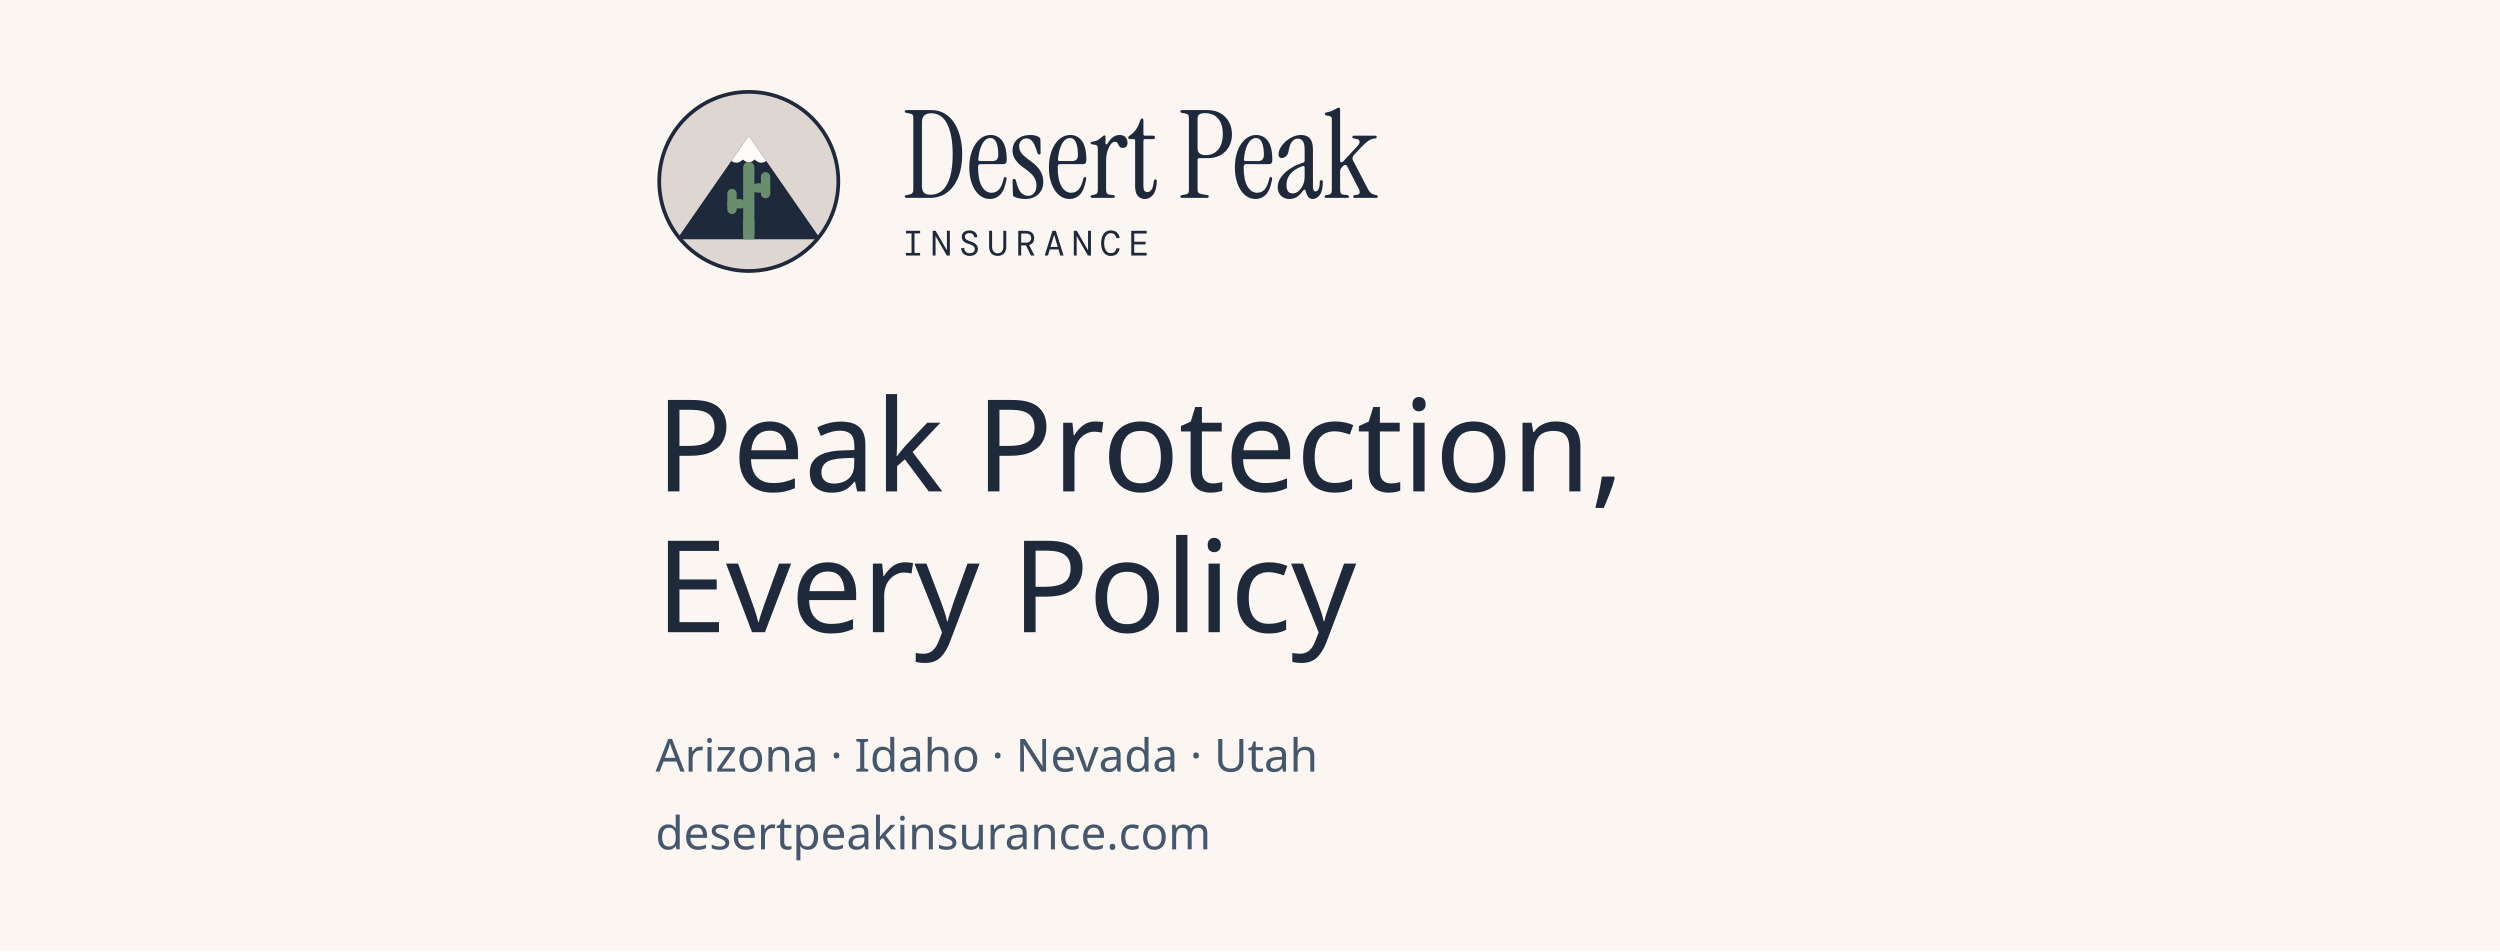
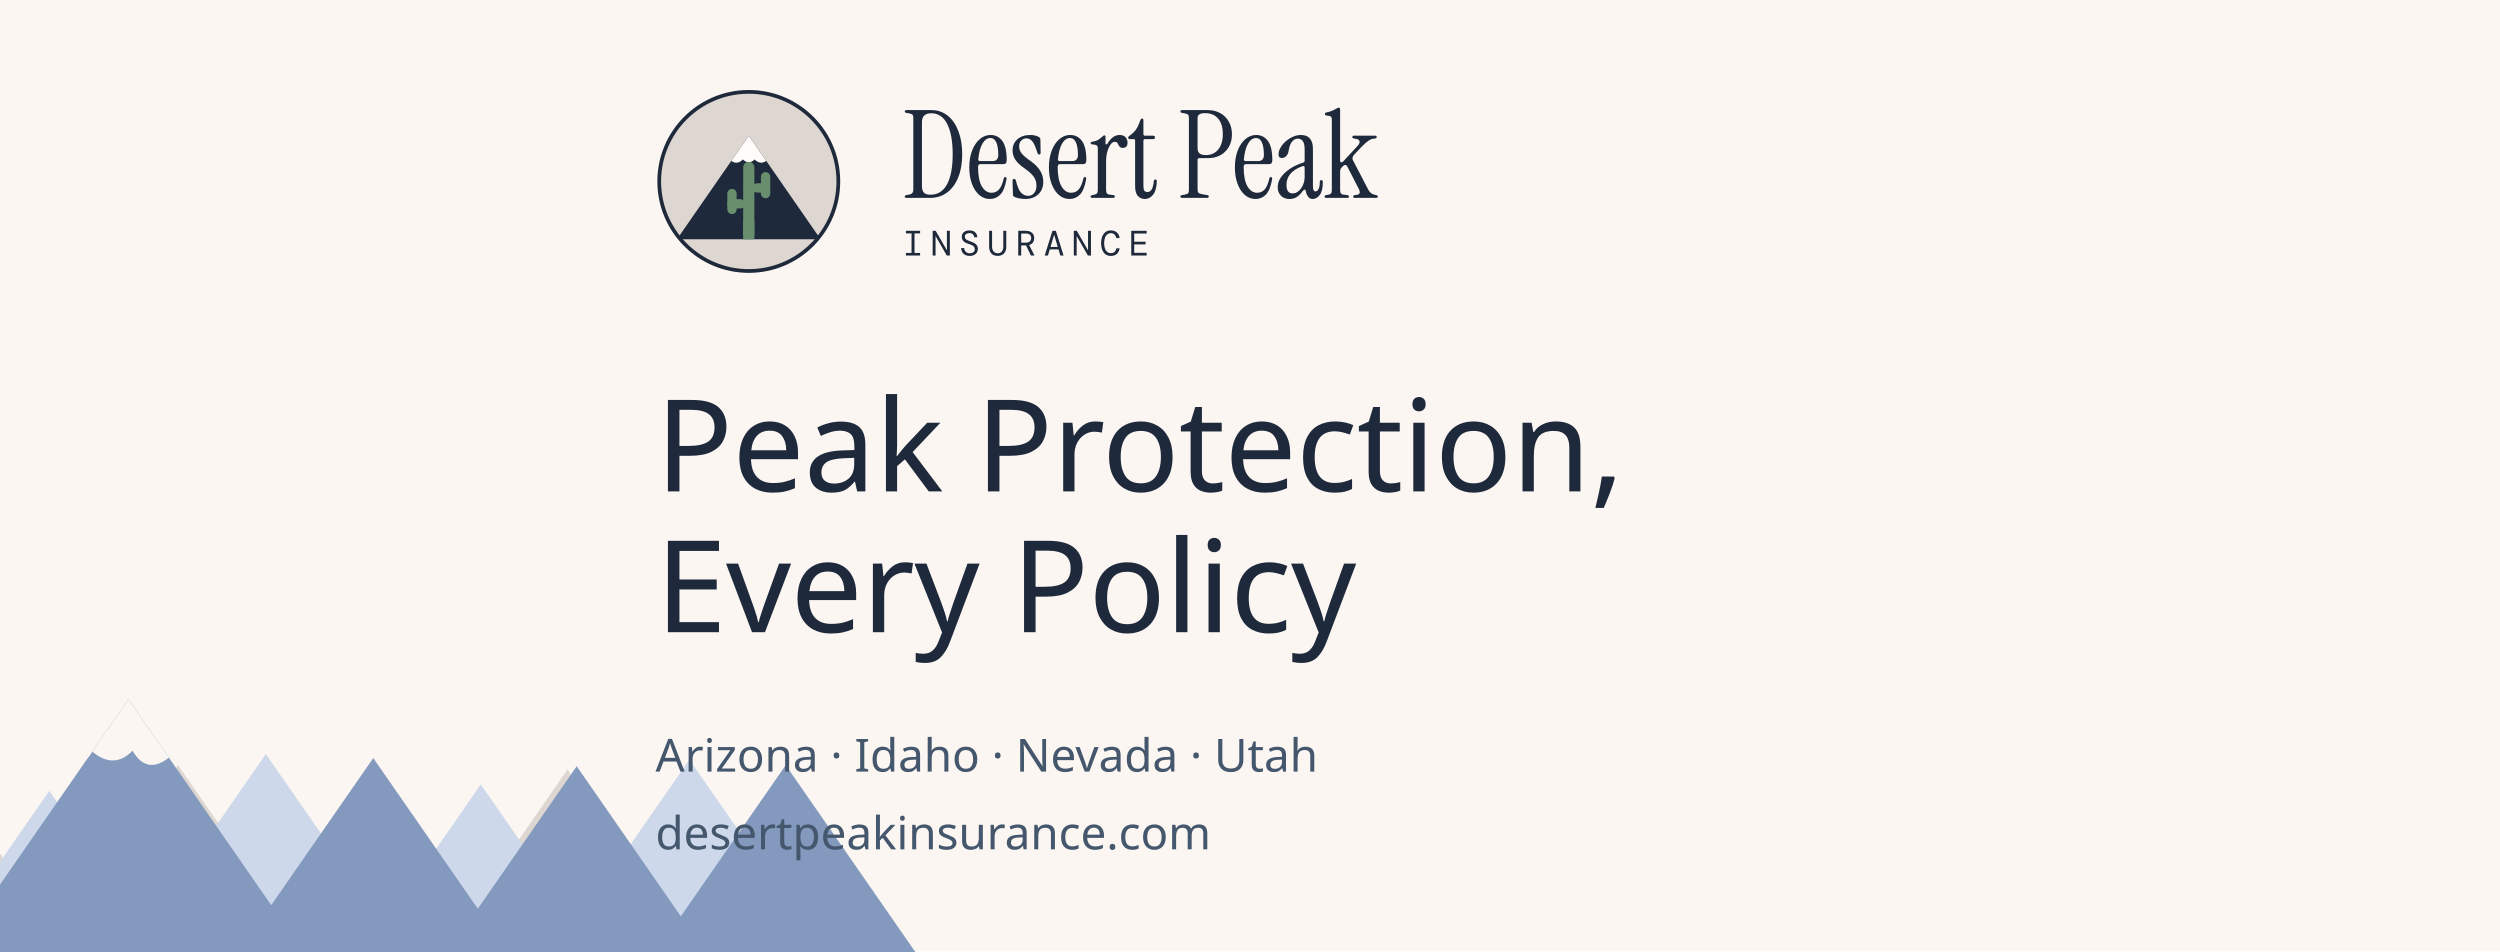
<svg xmlns="http://www.w3.org/2000/svg" viewBox="0 0 820 312" width="820" height="312" role="img" aria-labelledby="t">
  <style>@font-face{font-family:"Archivo";src:url("../../../../fonts/archivo-variable.woff2") format("woff2");font-weight:100 900;font-stretch:62% 125%;font-style:normal;font-display:block}
@font-face{font-family:"Archivo";src:url("../../../../fonts/archivo-italic-variable.woff2") format("woff2");font-weight:100 900;font-stretch:62% 125%;font-style:italic;font-display:block}
@font-face{font-family:"Source Serif 4";src:url("../../../../fonts/source-serif-4-variable.woff2") format("woff2");font-weight:200 900;font-style:normal;font-display:block}
@font-face{font-family:"Source Serif 4";src:url("../../../../fonts/source-serif-4-italic-variable.woff2") format("woff2");font-weight:200 900;font-style:italic;font-display:block}
@font-face{font-family:"Instrument Serif";src:url("../../../../fonts/instrument-serif-400.woff2") format("woff2");font-weight:400;font-style:normal;font-display:block}
@font-face{font-family:"Figtree";src:url("../../../../fonts/figtree-variable.woff2") format("woff2");font-weight:300 900;font-style:normal;font-display:block}
@font-face{font-family:"Figtree";src:url("../../../../fonts/figtree-italic-variable.woff2") format("woff2");font-weight:300 900;font-style:italic;font-display:block}
@font-face{font-family:"DM Mono";src:url("../../../../fonts/dm-mono-400.woff2") format("woff2");font-weight:400;font-style:normal;font-display:block}</style>
  <rect width="820" height="312" fill="#FBF6F2" />
+   <g data-art="ridges">
+     <rect x="0" y="285.33" width="183.8" height="1" fill="#DED6D0" />
+     <polygon fill="#F1EAE5" points="-40,314 -39.13,314 -18.63,284.45 1.87,314 -1.46,314 19.8,283.36 41.05,314 32.41,314 49.12,289.92 65.82,314 62.65,314 81.96,286.17 101.27,314 96.17,314 117.46,283.31 138.75,314 132.15,314 157.39,277.61 182.64,314 175.59,314 194.84,286.25 214.08,314 209.04,314 224.97,291.04 240.89,314 234.5,314 260.51,276.51 286.51,314 243.8,314" />
+     <polygon fill="#DED6D0" points="-40,314 -33.36,314 -4.88,272.94 23.6,314 14.68,314 58.4,250.98 102.11,314 90.28,314 124.96,264.01 159.63,314 143.42,314 186.14,252.41 228.87,314 219.15,314 248.67,271.44 278.19,314 243.8,314" />
+     <polygon fill="#CDD8EA" points="-40,314 -21.72,314 16.17,259.38 54.06,314 40.94,314 87.2,247.32 133.46,314 118.35,314 157.7,257.28 197.05,314 181.14,314 226.12,249.16 271.1,314 243.8,314" />
+     <polygon fill="#8399BE" points="-40,314 -16.55,314 42.14,229.39 100.83,314 77.09,314 122.43,248.64 167.77,314 145.67,314 189.16,251.32 232.64,314 213.98,314 257.71,250.97 301.44,314 243.8,314" />
+     <path fill="#FBF6F2" d="M 42.14 229.39 L 55.4 248.51 q -7.29 5.73 -11.93 -2.29 q -6.63 6.88 -14.59 -0.96 L 28.88 248.51 Z" />
+   </g>
  <g data-logo="daniel/logo-horizontal.svg" transform="translate(215 28.91) scale(0.9)">
    <g transform="scale(.17)">
      <circle cx="200" cy="200" r="192" fill="#ded6d0" />
      <clipPath id="dpc">
        <circle cx="200" cy="200" r="192" />
      </clipPath>
      <g clip-path="url(#dpc)">
        <path fill="#1e293b" d="m200 102 154 222H46z" />
        <path fill="#fefbf9" d="m200 102 37.46 54q-12.49 9-24.97-3-12.49 12-24.98 0-12.48 12-24.97 3Z" />
        <g fill="#698e6e">
          <rect width="24" height="166" x="188" y="158" rx="12" />
          <path d="M188 284h24v40h-24z" />
          <rect width="20" height="56" x="226" y="180" rx="10" />
          <rect width="38" height="20" x="208" y="204" rx="10" />
          <rect width="20" height="54" x="154" y="216" rx="10" />
          <rect width="38" height="20" x="154" y="238" rx="10" />
        </g>
      </g>
      <circle cx="200" cy="200" r="192" fill="none" stroke="#1e293b" stroke-width="8" />
    </g>
    <path fill="#1e293b" d="M91.51 40q-.67 0-.67-.49 0-.4.58-.53l1.02-.18q1.52-.27 1.52-1.73V10.93q0-.93-.29-1.24t-1.23-.49l-1.02-.18q-.58-.13-.58-.53 0-.49.67-.49h8.98q3.47 0 6 2.02t3.91 5.67q1.38 3.64 1.38 8.44 0 4.85-1.45 8.4-1.44 3.56-4.06 5.51-2.63 1.96-6.23 1.96Zm8.71-1.16q3.96 0 6.02-3.77 2.07-3.78 2.07-10.94 0-7.11-1.98-11.04-1.97-3.93-5.84-3.93-3.38 0-3.38 3.24v23.2q0 1.78.73 2.51.74.73 2.38.73m21.65 1.56q-2.14 0-3.83-1.42-1.68-1.42-2.68-4.02t-1-6.03q0-3.51 1.02-6.17t2.8-4.18 3.95-1.51q2.63 0 4.25 2.15 1.62 2.16 1.62 7 0 1.47-1.11 1.47h-8.45q-.88 0-.88 1.02 0 4.71 1.37 7.07 1.38 2.35 3.51 2.35 1.69 0 2.76-1.2t1.73-4.04q.14-.49.58-.49.53 0 .4.89-.71 3.95-2.27 5.53-1.55 1.58-3.77 1.58m-3.56-13.82h4.49q2.13 0 2.13-2.22 0-2.89-.71-4.54-.71-1.64-2.13-1.64-1.73 0-2.91 2t-1.54 5.69q-.08.71.67.71m16.4 13.82q-1.02 0-2.18-.24-1.15-.25-1.86-.6-.4-.23-.4-.76l-.14-4.98q0-.75.58-.75.49 0 .67.71.75 3.15 1.84 4.31t2.65 1.15q1.29 0 2.13-1t.84-2.77-.97-3.16-3.29-3.02q-2.31-1.56-3.38-3.13-1.07-1.58-1.07-3.45 0-2.53 1.78-4.09 1.78-1.55 4.71-1.55.89 0 1.74.2.84.2 1.51.64.4.27.4.71l.09 4.89q0 .67-.54.67-.31 0-.44-.2-.14-.2-.22-.51-.89-2.89-1.78-4.03-.89-1.13-2.18-1.13-1.16 0-1.91.8-.76.8-.76 2 0 1.56.94 2.71.93 1.16 3.37 2.85 2.23 1.6 3.36 3.44 1.13 1.85 1.13 4.02 0 2.85-1.82 4.56t-4.8 1.71m16.18 0q-2.13 0-3.82-1.42t-2.69-4.02-1-6.03q0-3.51 1.02-6.17t2.8-4.18 3.96-1.51q2.62 0 4.24 2.15 1.62 2.16 1.62 7 0 1.47-1.11 1.47h-8.44q-.89 0-.89 1.02 0 4.71 1.38 7.07 1.37 2.35 3.51 2.35 1.69 0 2.75-1.2 1.07-1.2 1.74-4.04.13-.49.57-.49.54 0 .4.89-.71 3.95-2.26 5.53-1.56 1.58-3.78 1.58m-3.56-13.82h4.49q2.14 0 2.14-2.22 0-2.89-.72-4.54-.71-1.64-2.13-1.64-1.73 0-2.91 2t-1.53 5.69q-.09.71.66.71m17.43-6.4q1.82-3.11 4.4-3.11 1.46 0 2.17.86.71.87.71 1.94 0 .84-.42 1.37t-1.31.54q-.71 0-1.04-.34-.34-.33-.54-.77-.2-.45-.46-.78-.27-.33-.89-.33-.8 0-1.51.95-.71.96-1.18 2.56t-.47 3.64v10.31q0 .94.29 1.34t1.22.48l1.2.14q.49.09.49.49 0 .53-.66.53h-7.52q-.66 0-.66-.49 0-.4.58-.53l.53-.09q.93-.18 1.22-.56.29-.37.29-1.31V22.09q0-.8-.24-1.09-.25-.29-.87-.38l-.93-.13q-.58-.05-.58-.49 0-.36.71-.49 1.38-.22 2.11-.71t1.53-1.2q.4-.4.67-.4.4 0 .4.53v2.4q0 .31.27.38.26.07.49-.33m13.6 20.22q-1.56 0-2.56-1.09t-1-3.58V19.11q0-.53-.53-.53h-1.29q-.71 0-.71-.54 0-.35.4-.62 1.46-1.02 2.35-2.2t1.56-3.22q.31-.93.75-.93.49 0 .49.71v4.93q0 .62.62.62h2.89q.71 0 .71.63 0 .62-.71.62h-2.89q-.62 0-.62.62v16.58q0 .98.31 1.53.31.56 1.16.56.93 0 1.53-.94t.78-3.02q.09-.62.58-.62.53 0 .53.67-.13 3.42-1.4 4.93t-2.95 1.51m13.6-.4q-.67 0-.67-.49 0-.4.58-.53l1.02-.18q.93-.18 1.22-.49t.29-1.24V10.93q0-.93-.29-1.24t-1.22-.49l-1.02-.18q-.58-.13-.58-.53 0-.49.67-.49h9.28q2.63 0 4.63 1.13 2 1.14 3.11 3.14t1.11 4.62q0 2.53-1.11 4.49-1.11 1.95-3.07 3.04t-4.53 1.09h-3.2q-.62 0-.62.62v10.76q0 .93.35 1.27.36.33 1.6.55l1.65.27q.48.09.48.49 0 .53-.66.53Zm5.6-18.04q0 2.44 2.97 2.44 2.89 0 4.56-2.04t1.67-5.6q0-3.65-1.69-5.65t-4.8-2q-2.71 0-2.71 1.78Zm21.11 18.44q-2.14 0-3.83-1.42-1.68-1.42-2.68-4.02t-1-6.03q0-3.51 1.02-6.17t2.8-4.18 3.95-1.51q2.63 0 4.25 2.15 1.62 2.16 1.62 7 0 1.47-1.11 1.47h-8.45q-.88 0-.88 1.02 0 4.71 1.37 7.07 1.38 2.35 3.51 2.35 1.69 0 2.76-1.2t1.73-4.04q.14-.49.58-.49.53 0 .4.89-.71 3.95-2.27 5.53-1.55 1.58-3.77 1.58m-3.56-13.82h4.49q2.13 0 2.13-2.22 0-2.89-.71-4.54-.71-1.64-2.13-1.64-1.73 0-2.91 2t-1.54 5.69q-.08.71.67.71m15.91 13.82q-1.86 0-3.06-1.18t-1.2-3.13q0-1.91 1.2-3.62t3.28-3.09 4.76-2.22q.58-.18.58-.76v-4.04q0-2.14-.67-3.05t-1.82-.91q-1.11 0-2.02 1t-1.31 3.36q-.23 1.42-.96 2.06t-1.49.65q-1.24 0-1.24-1.25 0-1.29.73-2.55.73-1.27 1.93-2.31 1.2-1.05 2.63-1.67 1.42-.62 2.84-.62 4.4 0 4.4 5.11v13.6q0 1.86.93 1.86.58 0 1.07-.77.49-.78.49-2.65 0-.71.58-.71.53 0 .53.76 0 3.24-1.13 4.69-1.14 1.44-2.56 1.44-1.07 0-1.69-.87-.62-.86-.84-2.06-.05-.45-.38-.47t-.64.42q-1.07 1.47-2.18 2.22t-2.76.76m1.2-2.04q1.16 0 2.14-.83.97-.82 1.6-2.2.62-1.37.62-3.11v-3.24q0-.85-.94-.49-2.71.98-4.2 2.69-1.48 1.71-1.48 4.11 0 3.07 2.26 3.07M244.4 40q-.53 0-.53-.49 0-.44.49-.53l.62-.09q.93-.13 1.22-.53t.29-1.34V11.56q0-.8-.25-1.09-.24-.29-.86-.38l-.94-.13q-.48-.09-.48-.54 0-.44.48-.53 1.25-.27 2.09-.62.85-.36 1.43-.71.71-.45 1.06-.45.49 0 .49.71v18.62q0 .45.38.56t.73-.29l5.2-5.6q.94-1.02.78-1.71t-1.04-.87l-1.03-.17q-.57-.14-.57-.58 0-.45.62-.45h7.64q.62 0 .62.49t-.57.54l-.4.04q-1.03.09-2.05.78t-2.44 2.15l-2.76 2.94q-.93 1.02-.44 2l5.6 10.75q.49.89 1.06 1.29t1.43.58l.44.09q.53.13.53.53 0 .49-.62.49h-7.73q-.62 0-.62-.49 0-.44.57-.53l.76-.09q1.69-.22.71-2.18l-4.22-8.22q-.22-.45-.65-.49-.42-.04-.77.31l-.49.49q-.4.4-.54.8-.13.4-.13.89v6.53q0 .94.29 1.34t1.22.48l1.2.14q.49.09.49.53 0 .49-.53.49ZM91.27 61v-.94h2.05v-7.12h-2.05V52h5.17v.94H94.4v7.12h2.04V61Zm9.75 0v-9h1.1l4.09 7.11V52h1.07v9h-1.12l-4.09-7.11V61Zm13.5.15q-.95 0-1.65-.36t-1.08-1-.4-1.5h1.14q.01.77.52 1.33.5.56 1.47.56.89 0 1.37-.43t.48-1.04q0-.5-.23-.84t-.75-.6q-.52-.27-1.4-.55-1.23-.37-1.8-1.02-.56-.64-.56-1.59 0-.64.33-1.16t.96-.81 1.53-.29q.85 0 1.49.31.64.32.99.88t.35 1.3h-1.13q0-.36-.19-.71t-.58-.58-.98-.23q-.7 0-1.18.34t-.48.94q0 .45.22.75.21.31.7.56t1.32.54q.79.25 1.35.6.55.34.86.84t.3 1.24q0 .74-.37 1.3-.38.57-1.05.9-.66.32-1.55.32m10.18 0q-.9 0-1.6-.37t-1.1-1.14q-.41-.76-.41-1.92V52h1.08v5.76q0 1.16.57 1.79t1.49.63 1.48-.63q.55-.63.55-1.79V52h1.08v5.72q0 1.16-.41 1.92-.41.77-1.12 1.14t-1.61.37m7.5-.15v-9h2.76q1.04 0 1.72.35t1.01.94q.33.6.33 1.36 0 .89-.45 1.56-.46.68-1.4.95l1.95 3.84h-1.28l-1.81-3.69h-1.75V61Zm1.08-4.68h1.64q1.03 0 1.51-.47.49-.47.49-1.2 0-.77-.47-1.22t-1.54-.45h-1.63Zm8.57 4.68 2.82-9h1.25l2.8 9h-1.18l-.66-2.24h-3.19l-.65 2.24Zm3.41-7.48-1.3 4.34h2.65l-1.3-4.34Zm7.19 7.48v-9h1.1l4.09 7.11V52h1.07v9h-1.12l-4.09-7.11V61Zm13.47.15q-1.09 0-1.88-.57-.79-.58-1.21-1.62-.42-1.05-.42-2.46 0-1.4.42-2.45t1.21-1.63 1.88-.57q1.39 0 2.24.76.85.77.99 2.04h-1.2q-.13-.76-.64-1.27-.51-.52-1.39-.52-1.12 0-1.76.97t-.64 2.67.64 2.67 1.76.97q.91 0 1.41-.49t.62-1.26h1.2q-.21 1.29-1.02 2.03t-2.21.73m7.47-.15v-9h5.62v.98h-4.54v2.99h4.15v.98h-4.15v3.07h4.54V61Z" data-logo="wordmark.svg" />
  </g>
  <text font-family="Instrument Serif" font-size="42" font-weight="400" fill="#1E293B" letter-spacing="-0.005em">
    <tspan x="215" y="161.17">Peak Protection,</tspan>
    <tspan x="215" y="207.37">Every Policy</tspan>
  </text>
  <text font-family="DM Mono" font-size="15" font-weight="400" fill="#44576C">
    <tspan x="215" y="253.09">Arizona · Idaho · Nevada · Utah</tspan>
    <tspan x="215" y="278.59">desertpeakinsurance.com</tspan>
  </text>
</svg>
